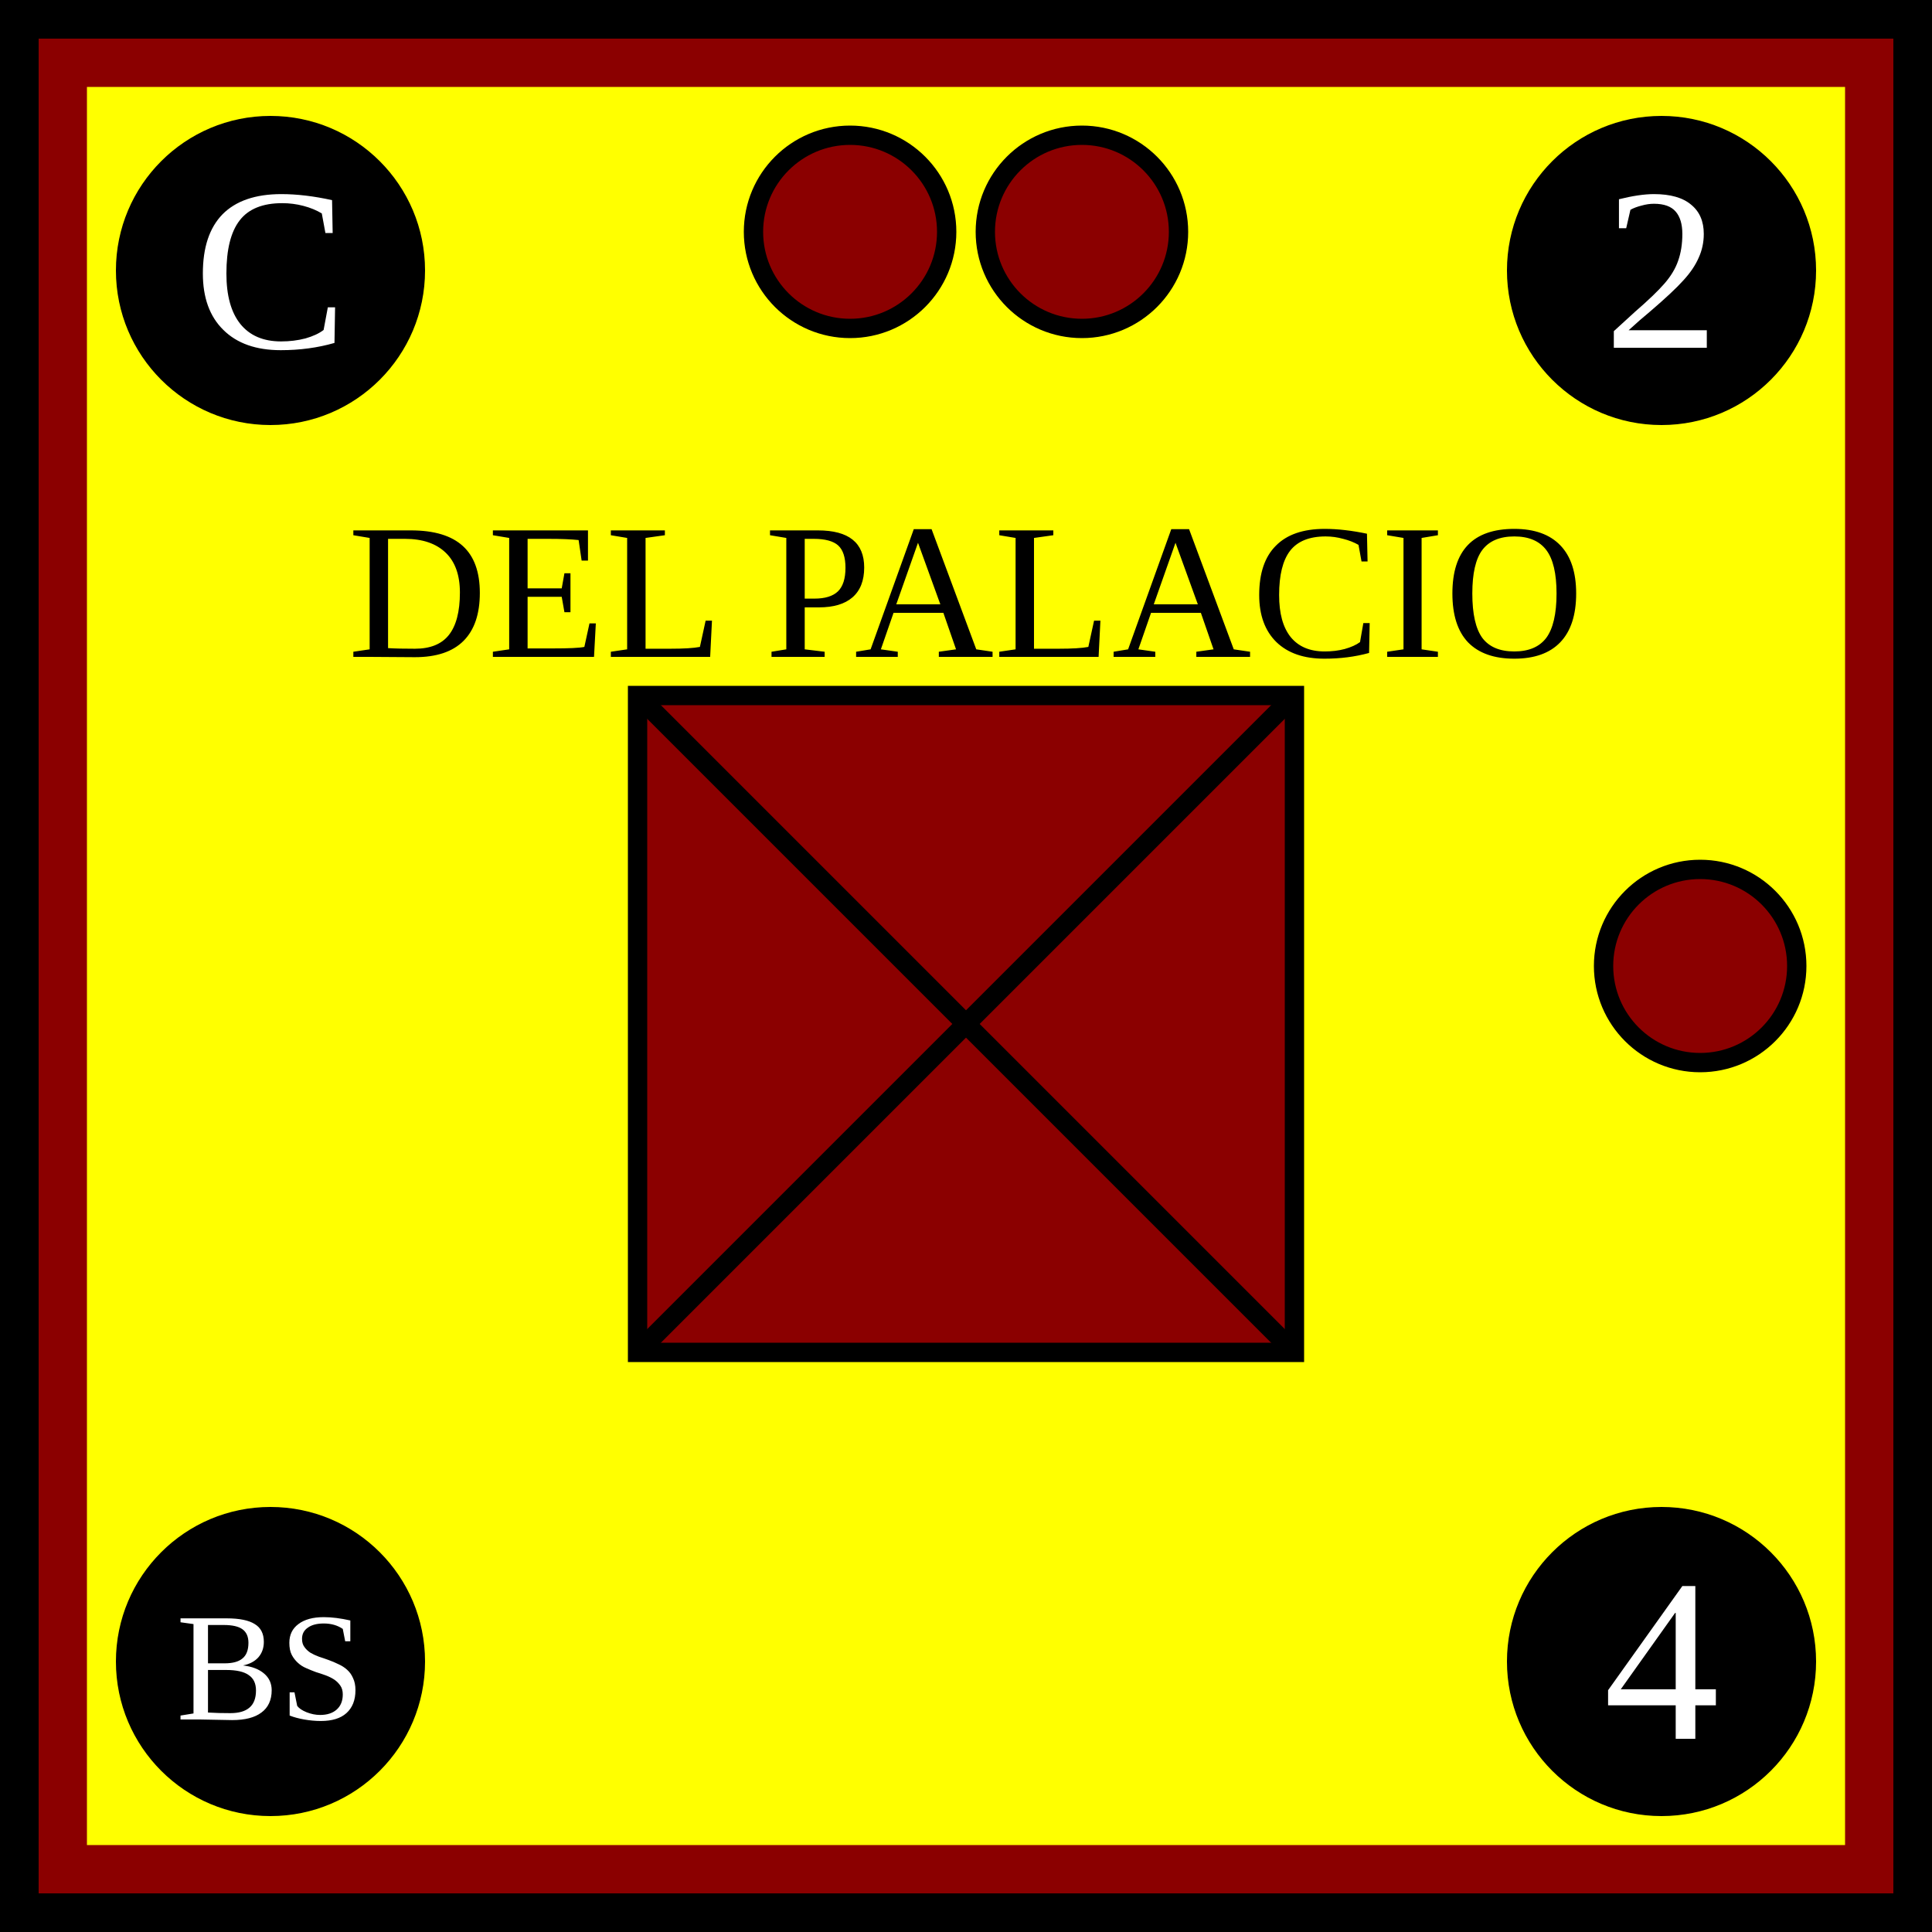
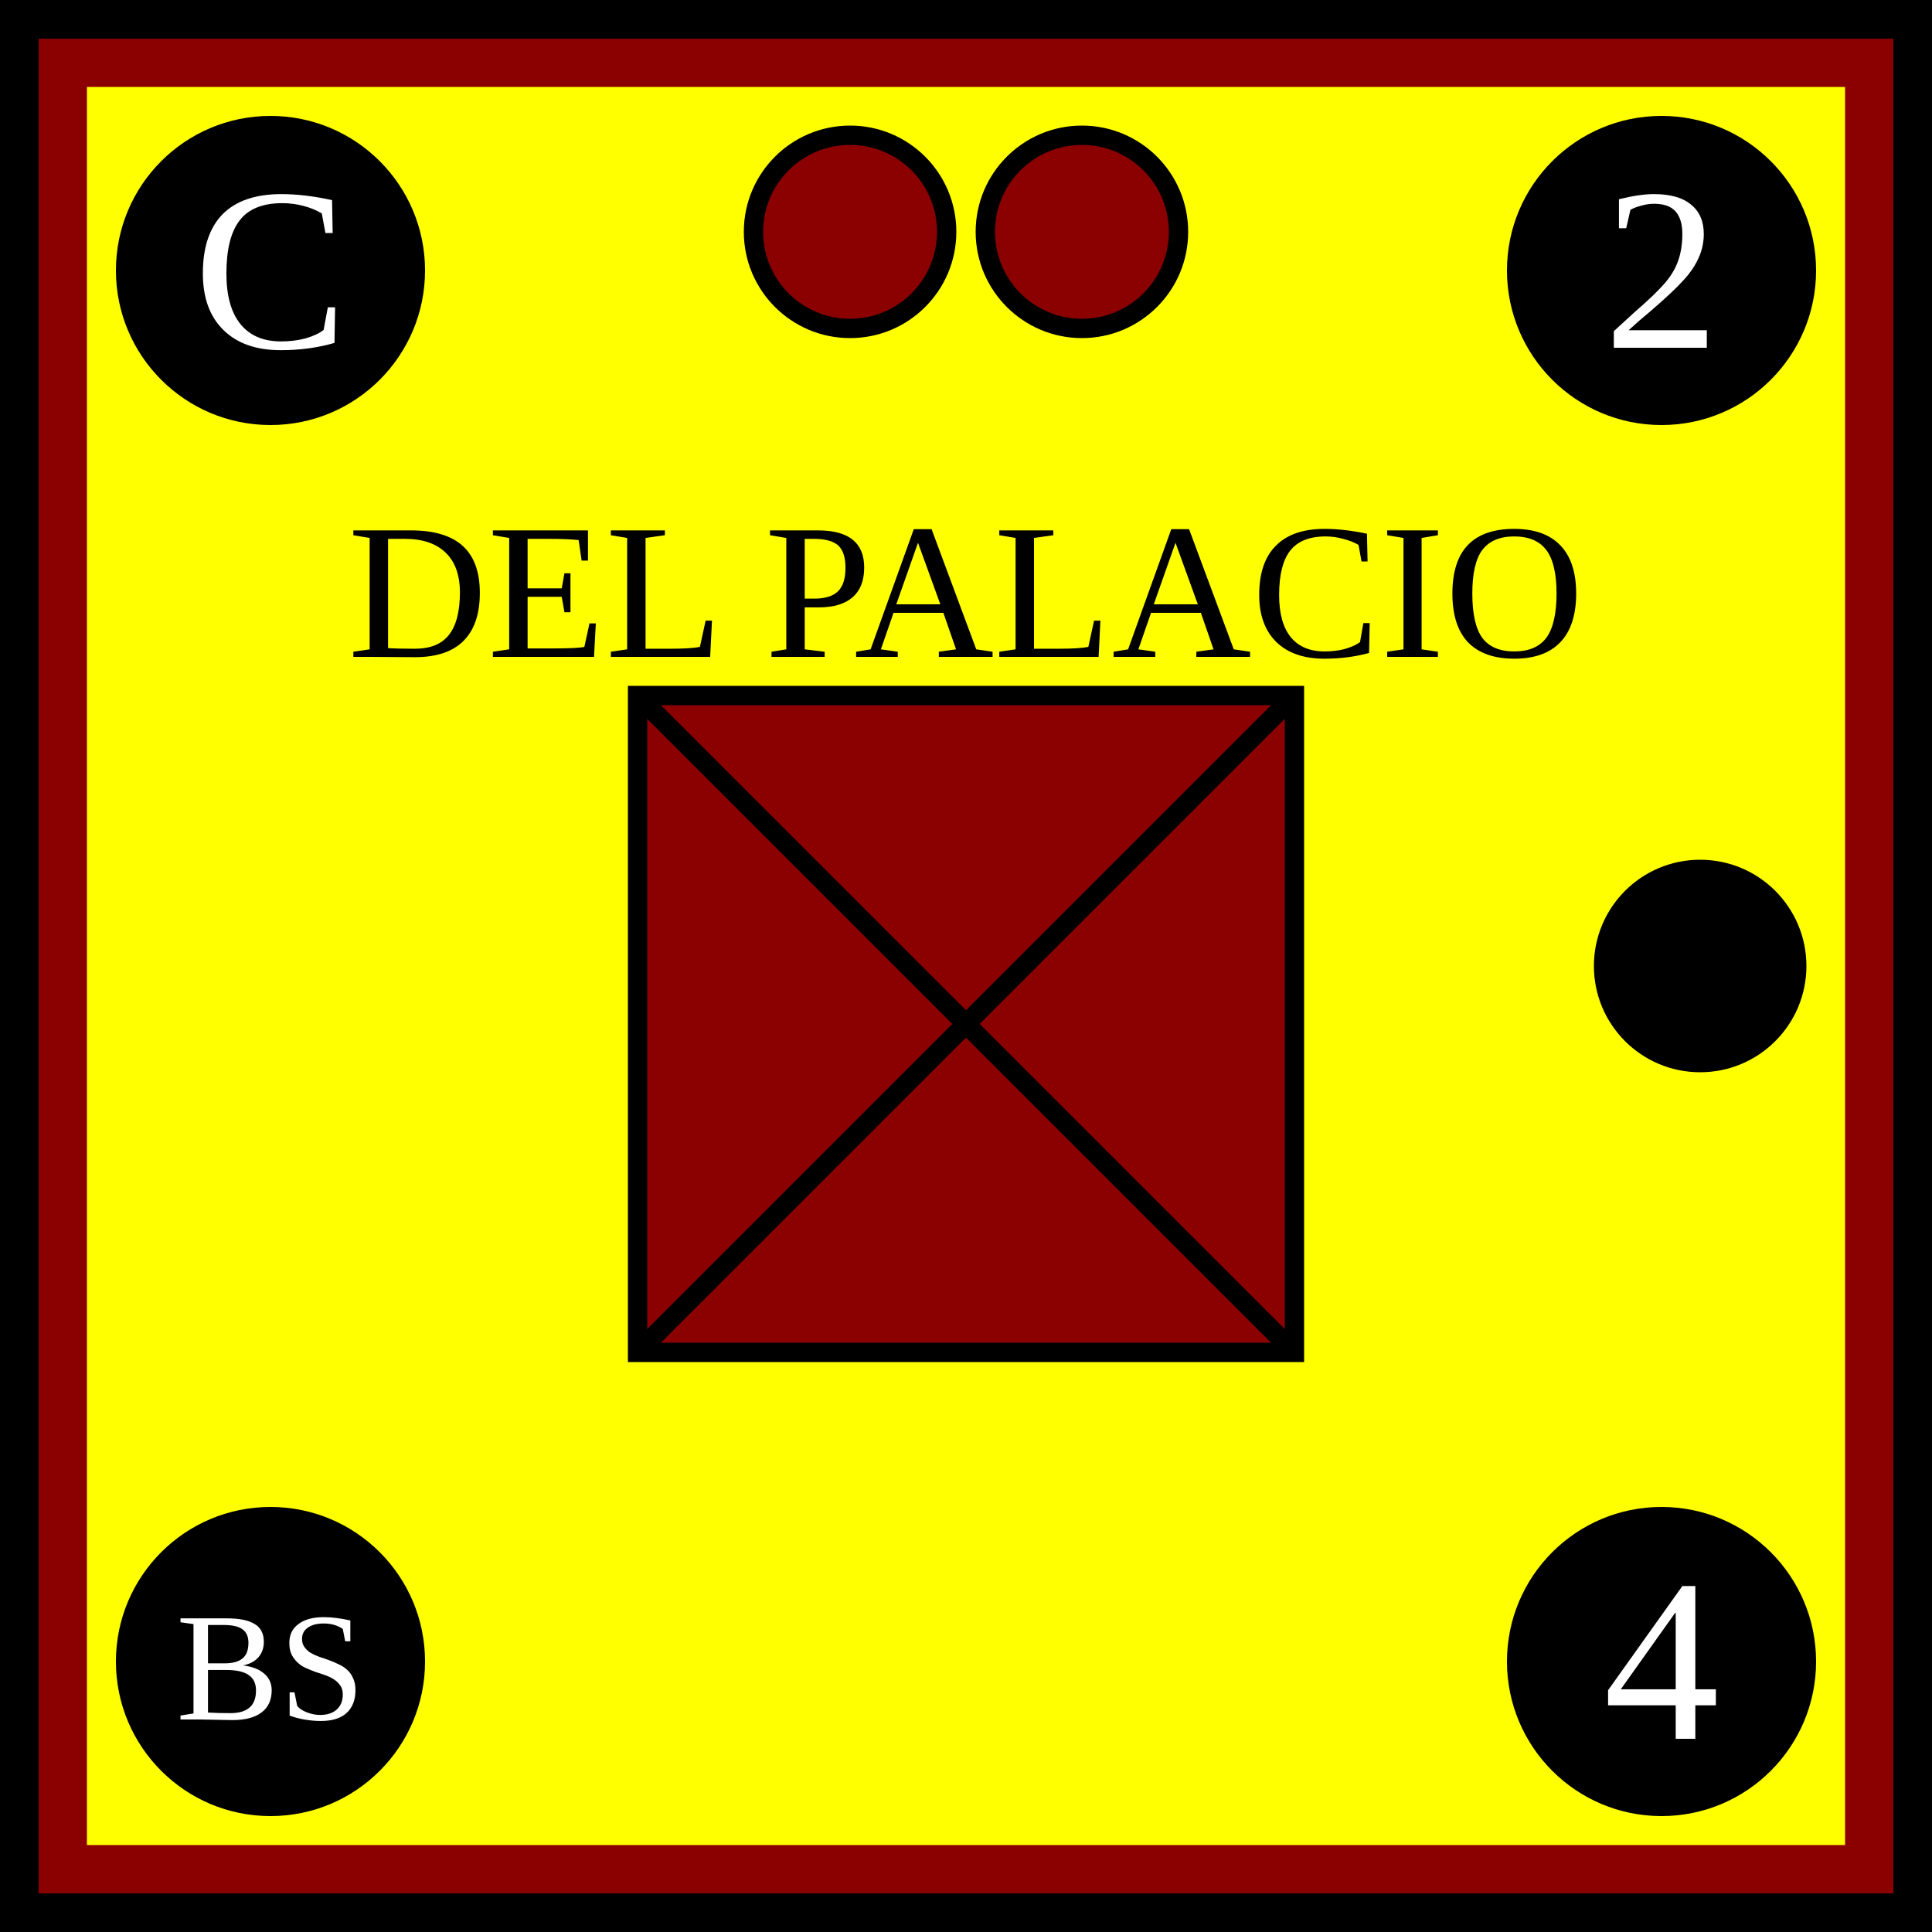
<svg xmlns="http://www.w3.org/2000/svg" xmlns:xlink="http://www.w3.org/1999/xlink" viewBox="0 0 100 100" width="100" height="100">
  <defs id="common">
    <rect id="background" width="100" height="100" fill="yellow" stroke="darkred" stroke-width="9" />
    <g id="border" stroke="black" stroke-width="2">
      <line x1="0" y1="1" x2="100" y2="1" />
      <line x1="1" y1="1" x2="1" y2="100" />
      <line x1="0" y1="99" x2="100" y2="99" />
      <line x1="99" y1="1" x2="99" y2="100" />
    </g>
    <clipPath id="block">
      <use xlink:href="#background" />
    </clipPath>
  </defs>
  <g id="unit">
    <use xlink:href="#background" clip-path="url(#block)" />
    <use xlink:href="#border" clip-path="url(#block)" />
    <g id="symbol" text-anchor="middle">
      <text x="50" y="34" font-size="10">DEL PALACIO</text>
      <rect x="33" y="36" width="34" height="34" fill="darkred" stroke="black" />
      <line x1="33" y1="36" x2="67" y2="70" stroke="black" />
      <line x1="33" y1="70" x2="67" y2="36" stroke="black" />
    </g>
    <g id="attributes" text-anchor="middle" font-size="12" fill="black">
      <g id="initiative">
        <circle cx="14" cy="14" r="8" />
        <text x="14" y="18" fill="white">C</text>
      </g>
      <g id="firepower">
        <circle cx="86" cy="14" r="8" />
        <text x="86" y="18" fill="white">2</text>
      </g>
      <g id="movement">
        <circle cx="86" cy="86" r="8" />
        <text x="86" y="90" fill="white">4</text>
      </g>
      <g id="arrival">
        <circle cx="14" cy="86" r="8" />
        <text x="14" y="89" font-size="8" fill="white">BS</text>
      </g>
    </g>
    <g id="pips" stroke="black" fill="darkred">
      <g id="strength2">
        <circle id="topleft" cx="44" cy="12" r="5" />
        <circle id="topright" cx="56" cy="12" r="5" />
      </g>
-       <g id="strength1">
+       <g id="strength1" fill="black">
        <circle id="rightcenter" cx="88" cy="50" r="5" />
      </g>
    </g>
  </g>
</svg>
